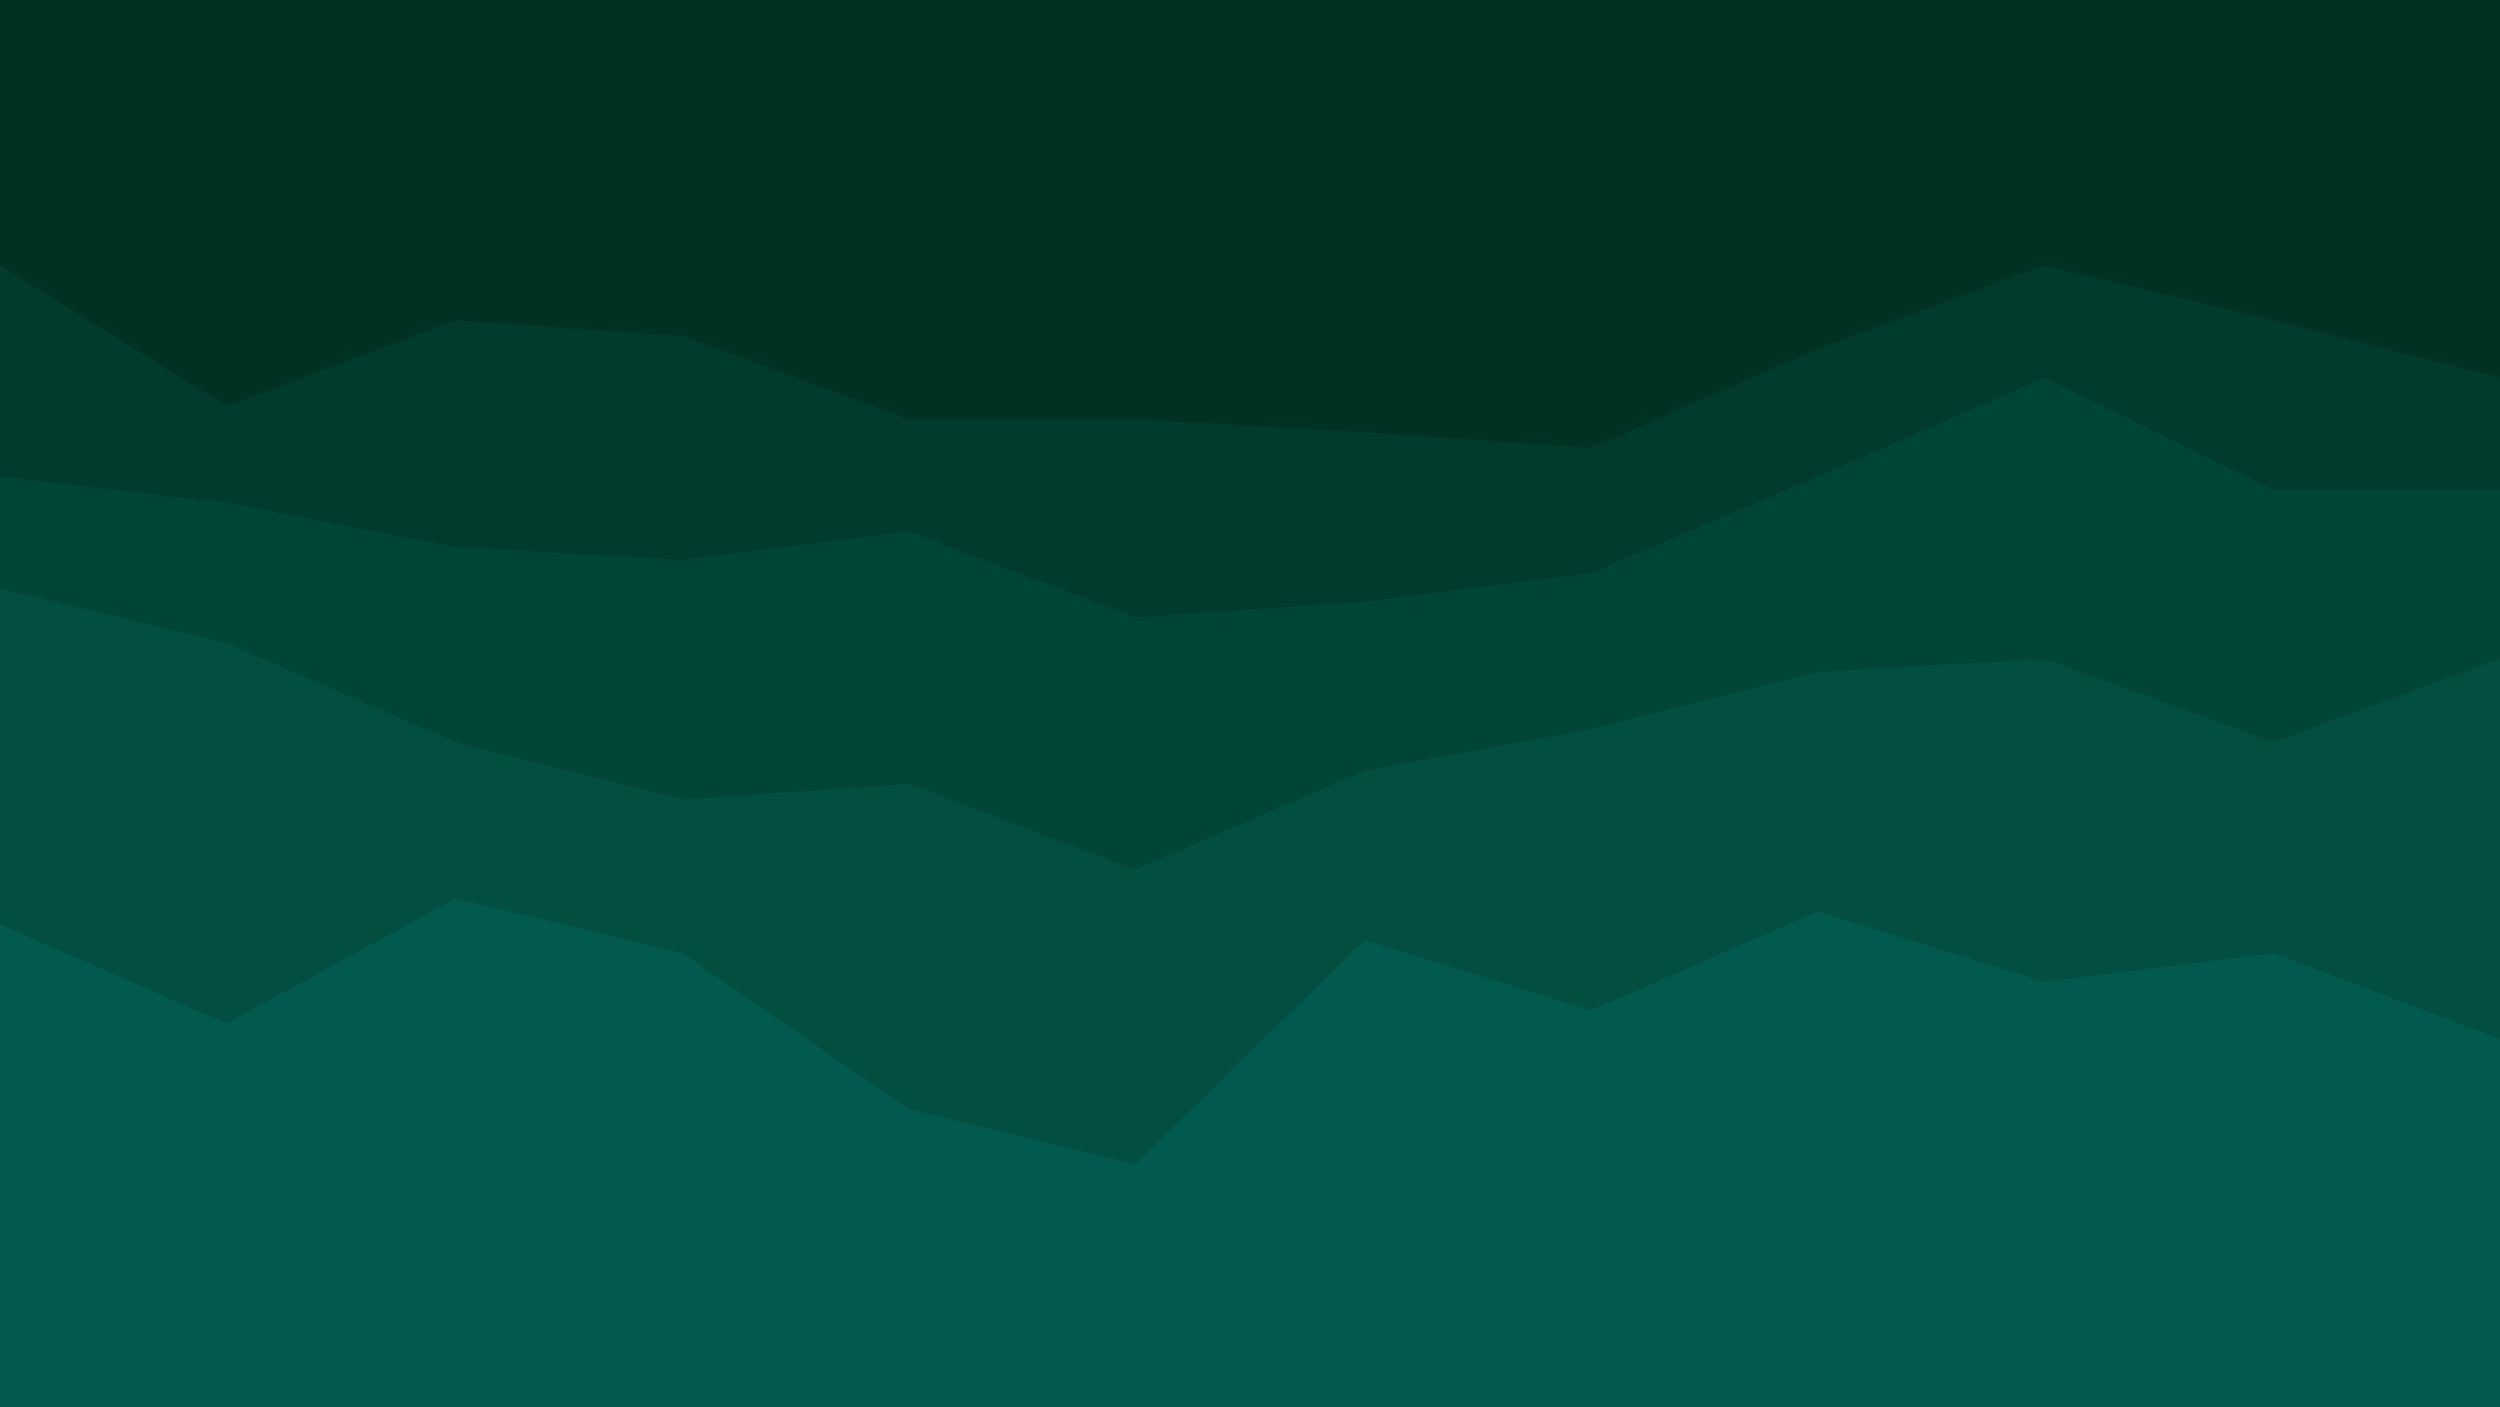
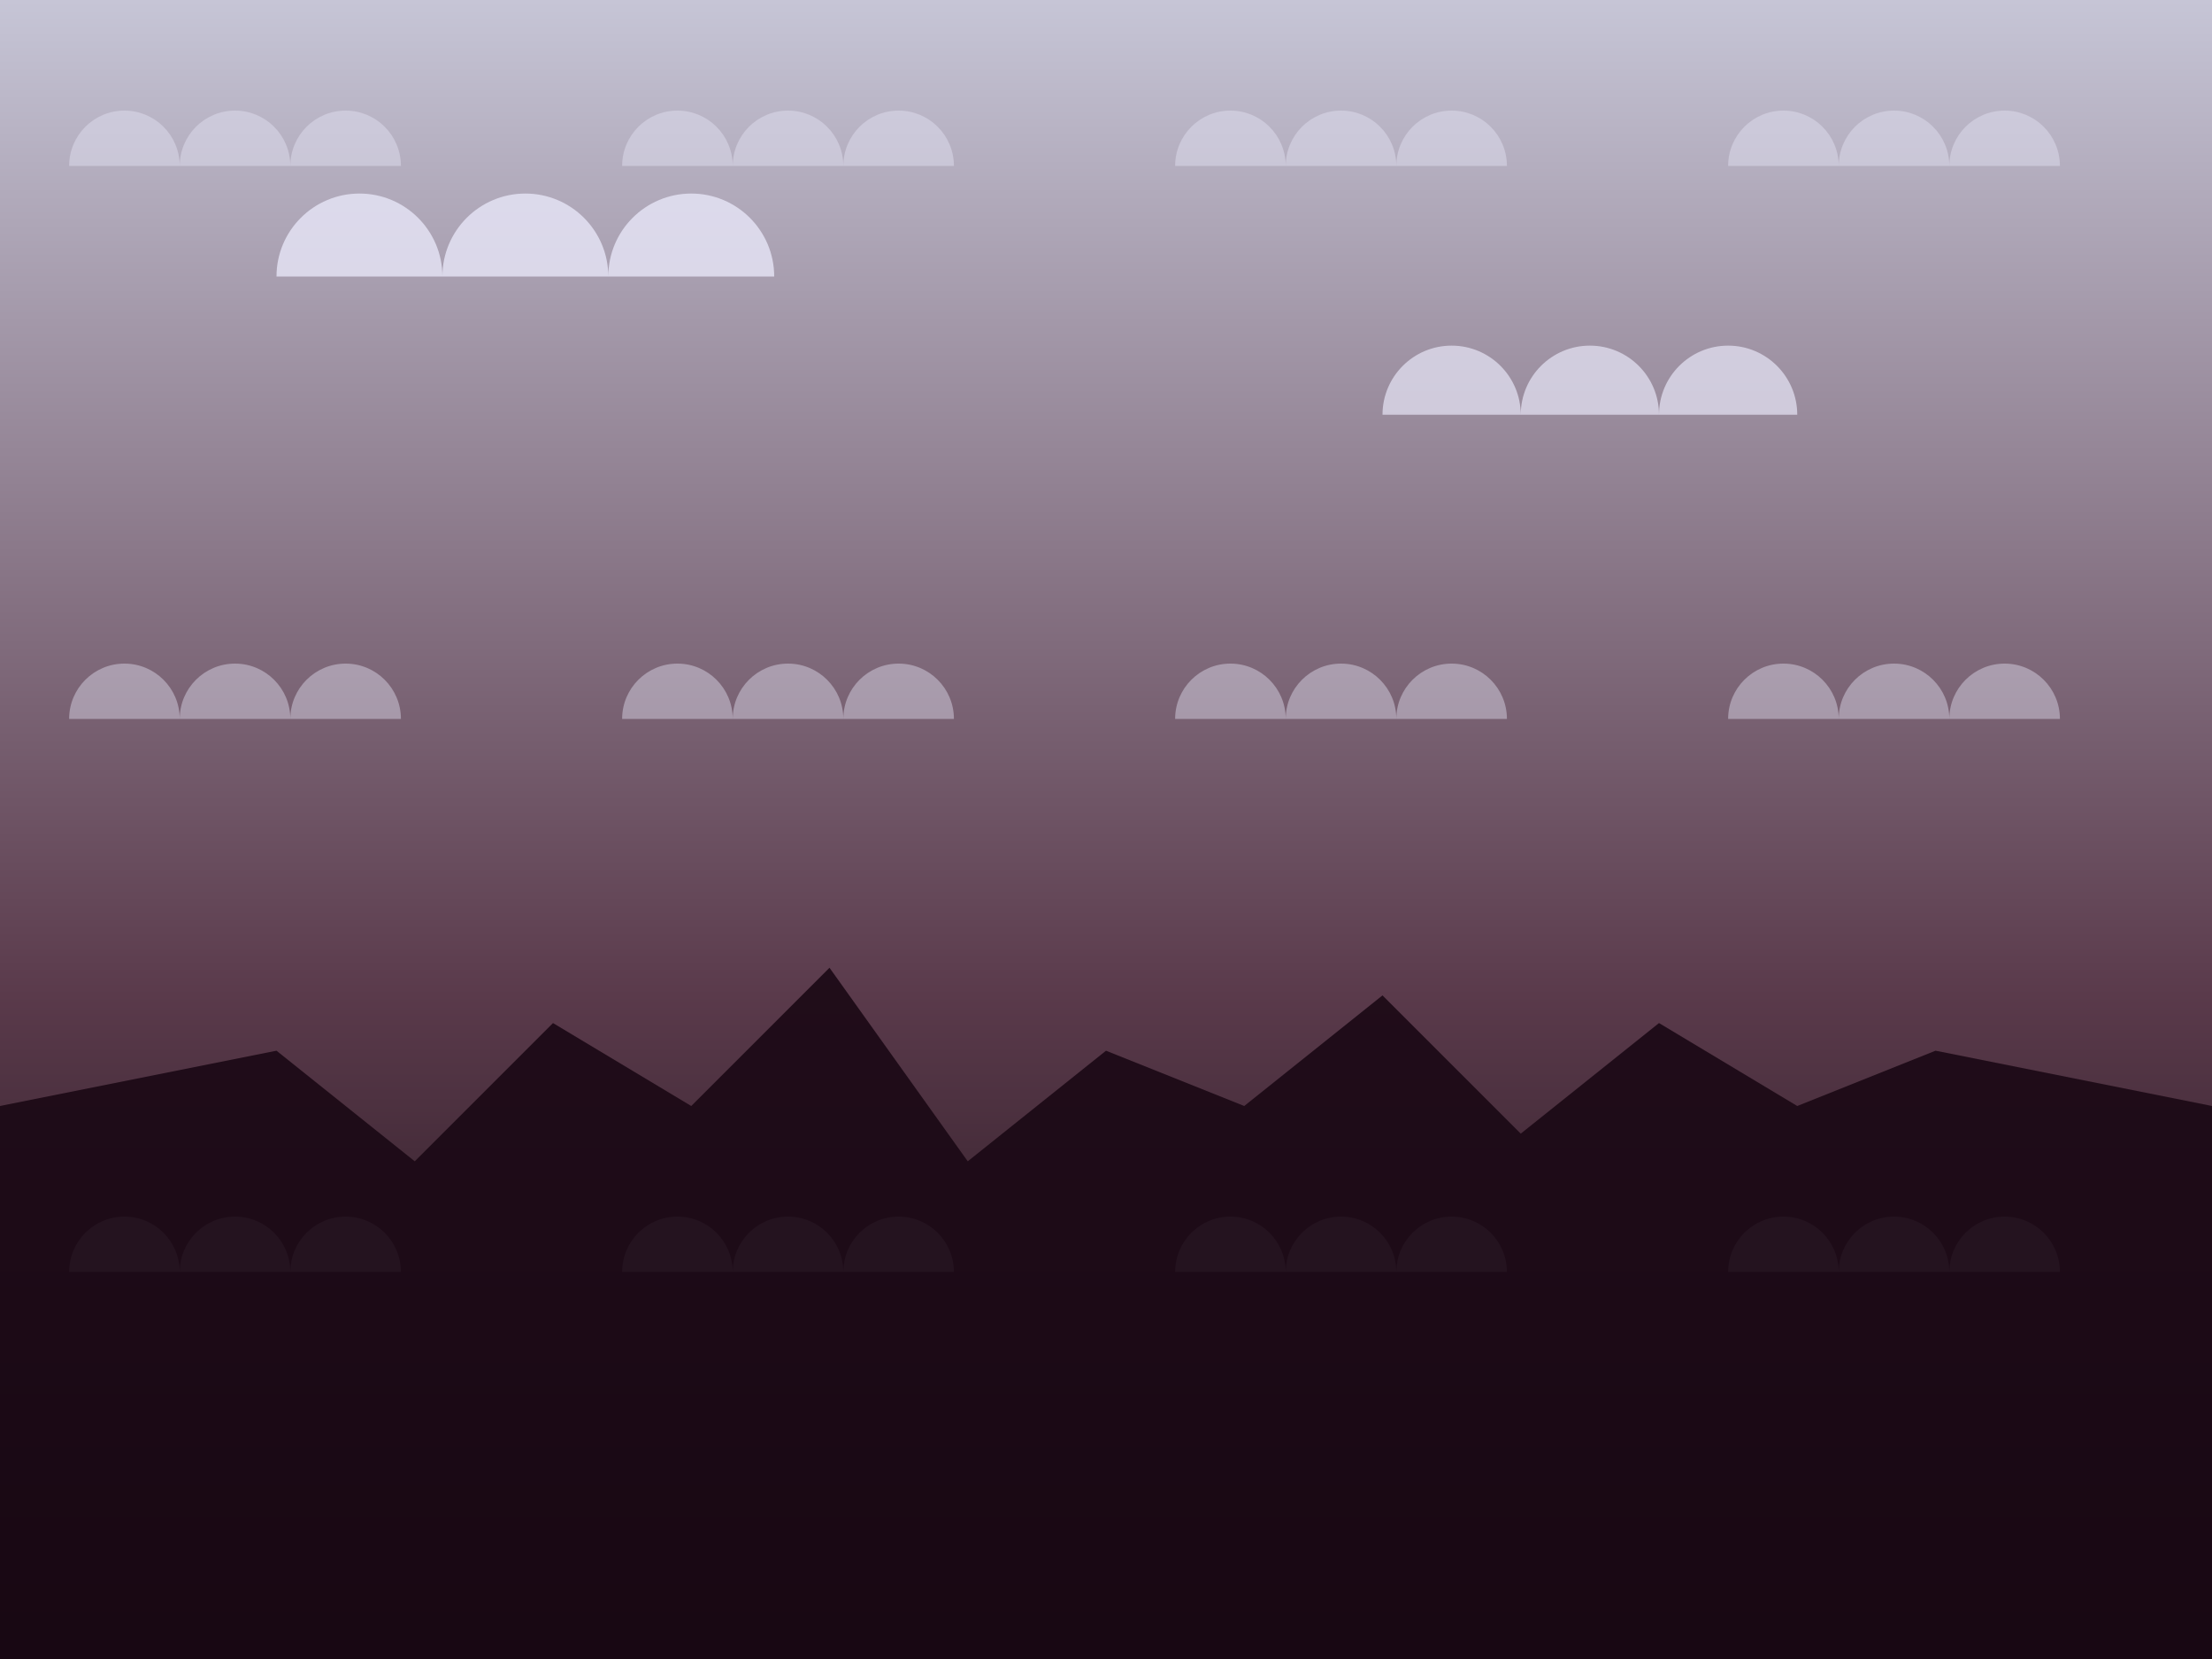
- <svg xmlns="http://www.w3.org/2000/svg" id="visual" viewBox="0 0 960 540" width="960" height="540" version="1.1">
-   <path d="M0 104L87 158L175 125L262 131L349 163L436 163L524 168L611 174L698 136L785 104L873 125L960 147L960 0L873 0L785 0L698 0L611 0L524 0L436 0L349 0L262 0L175 0L87 0L0 0Z" fill="#003223" />
-   <path d="M0 185L87 195L175 212L262 217L349 206L436 239L524 233L611 222L698 185L785 147L873 190L960 190L960 145L873 123L785 102L698 134L611 172L524 166L436 161L349 161L262 129L175 123L87 156L0 102Z" fill="#013b2d" />
-   <path d="M0 228L87 249L175 287L262 309L349 303L436 336L524 298L611 282L698 260L785 255L873 287L960 255L960 188L873 188L785 145L698 183L611 220L524 231L436 237L349 204L262 215L175 210L87 193L0 183Z" fill="#014537" />
-   <path d="M0 357L87 395L175 347L262 368L349 428L436 449L524 363L611 390L698 352L785 379L873 368L960 401L960 253L873 285L785 253L698 258L611 280L524 296L436 334L349 301L262 307L175 285L87 247L0 226Z" fill="#024f42" />
-   <path d="M0 541L87 541L175 541L262 541L349 541L436 541L524 541L611 541L698 541L785 541L873 541L960 541L960 399L873 366L785 377L698 350L611 388L524 361L436 447L349 426L262 366L175 345L87 393L0 355Z" fill="#02594e" />
+ <svg xmlns="http://www.w3.org/2000/svg" viewBox="0 0 800 600">
+   <defs>
+     <linearGradient id="skyGradient" x1="0%" y1="0%" x2="0%" y2="100%">
+       <stop offset="0%" style="stop-color:#C6C5D6" />
+       <stop offset="60%" style="stop-color:#5A3A4B" />
+       <stop offset="100%" style="stop-color:#0A0408" />
+     </linearGradient>
+     <pattern id="cloudPattern" x="0" y="0" width="200" height="200" patternUnits="userSpaceOnUse">
+       <path d="M25,60 a20,20 0 0,1 40,0 a20,20 1 0,1 40,0 a20,20 1 0,1 40,0" fill="#E7E6F7" fill-opacity="0.7" />
+     </pattern>
+   </defs>
+   <rect width="800" height="600" fill="url(#skyGradient)" />
+   <rect width="800" height="600" fill="url(#cloudPattern)" opacity="0.6" />
+   <path d="M100,100 a30,30 0 0,1 60,0 a30,30 1 0,1 60,0 a30,30 1 0,1 60,0" fill="#E7E6F7" fill-opacity="0.8" />
+   <path d="M500,150 a25,25 0 0,1 50,0 a25,25 1 0,1 50,0 a25,25 1 0,1 50,0" fill="#E7E6F7" fill-opacity="0.7" />
+   <path d="M0,400 L100,380 L150,420 L200,370 L250,400 L300,350 L350,420 L400,380             L450,400 L500,360 L550,410 L600,370 L650,400 L700,380 L800,400 L800,600 L0,600 Z" fill="#1A0814" opacity="0.9" />
</svg>
